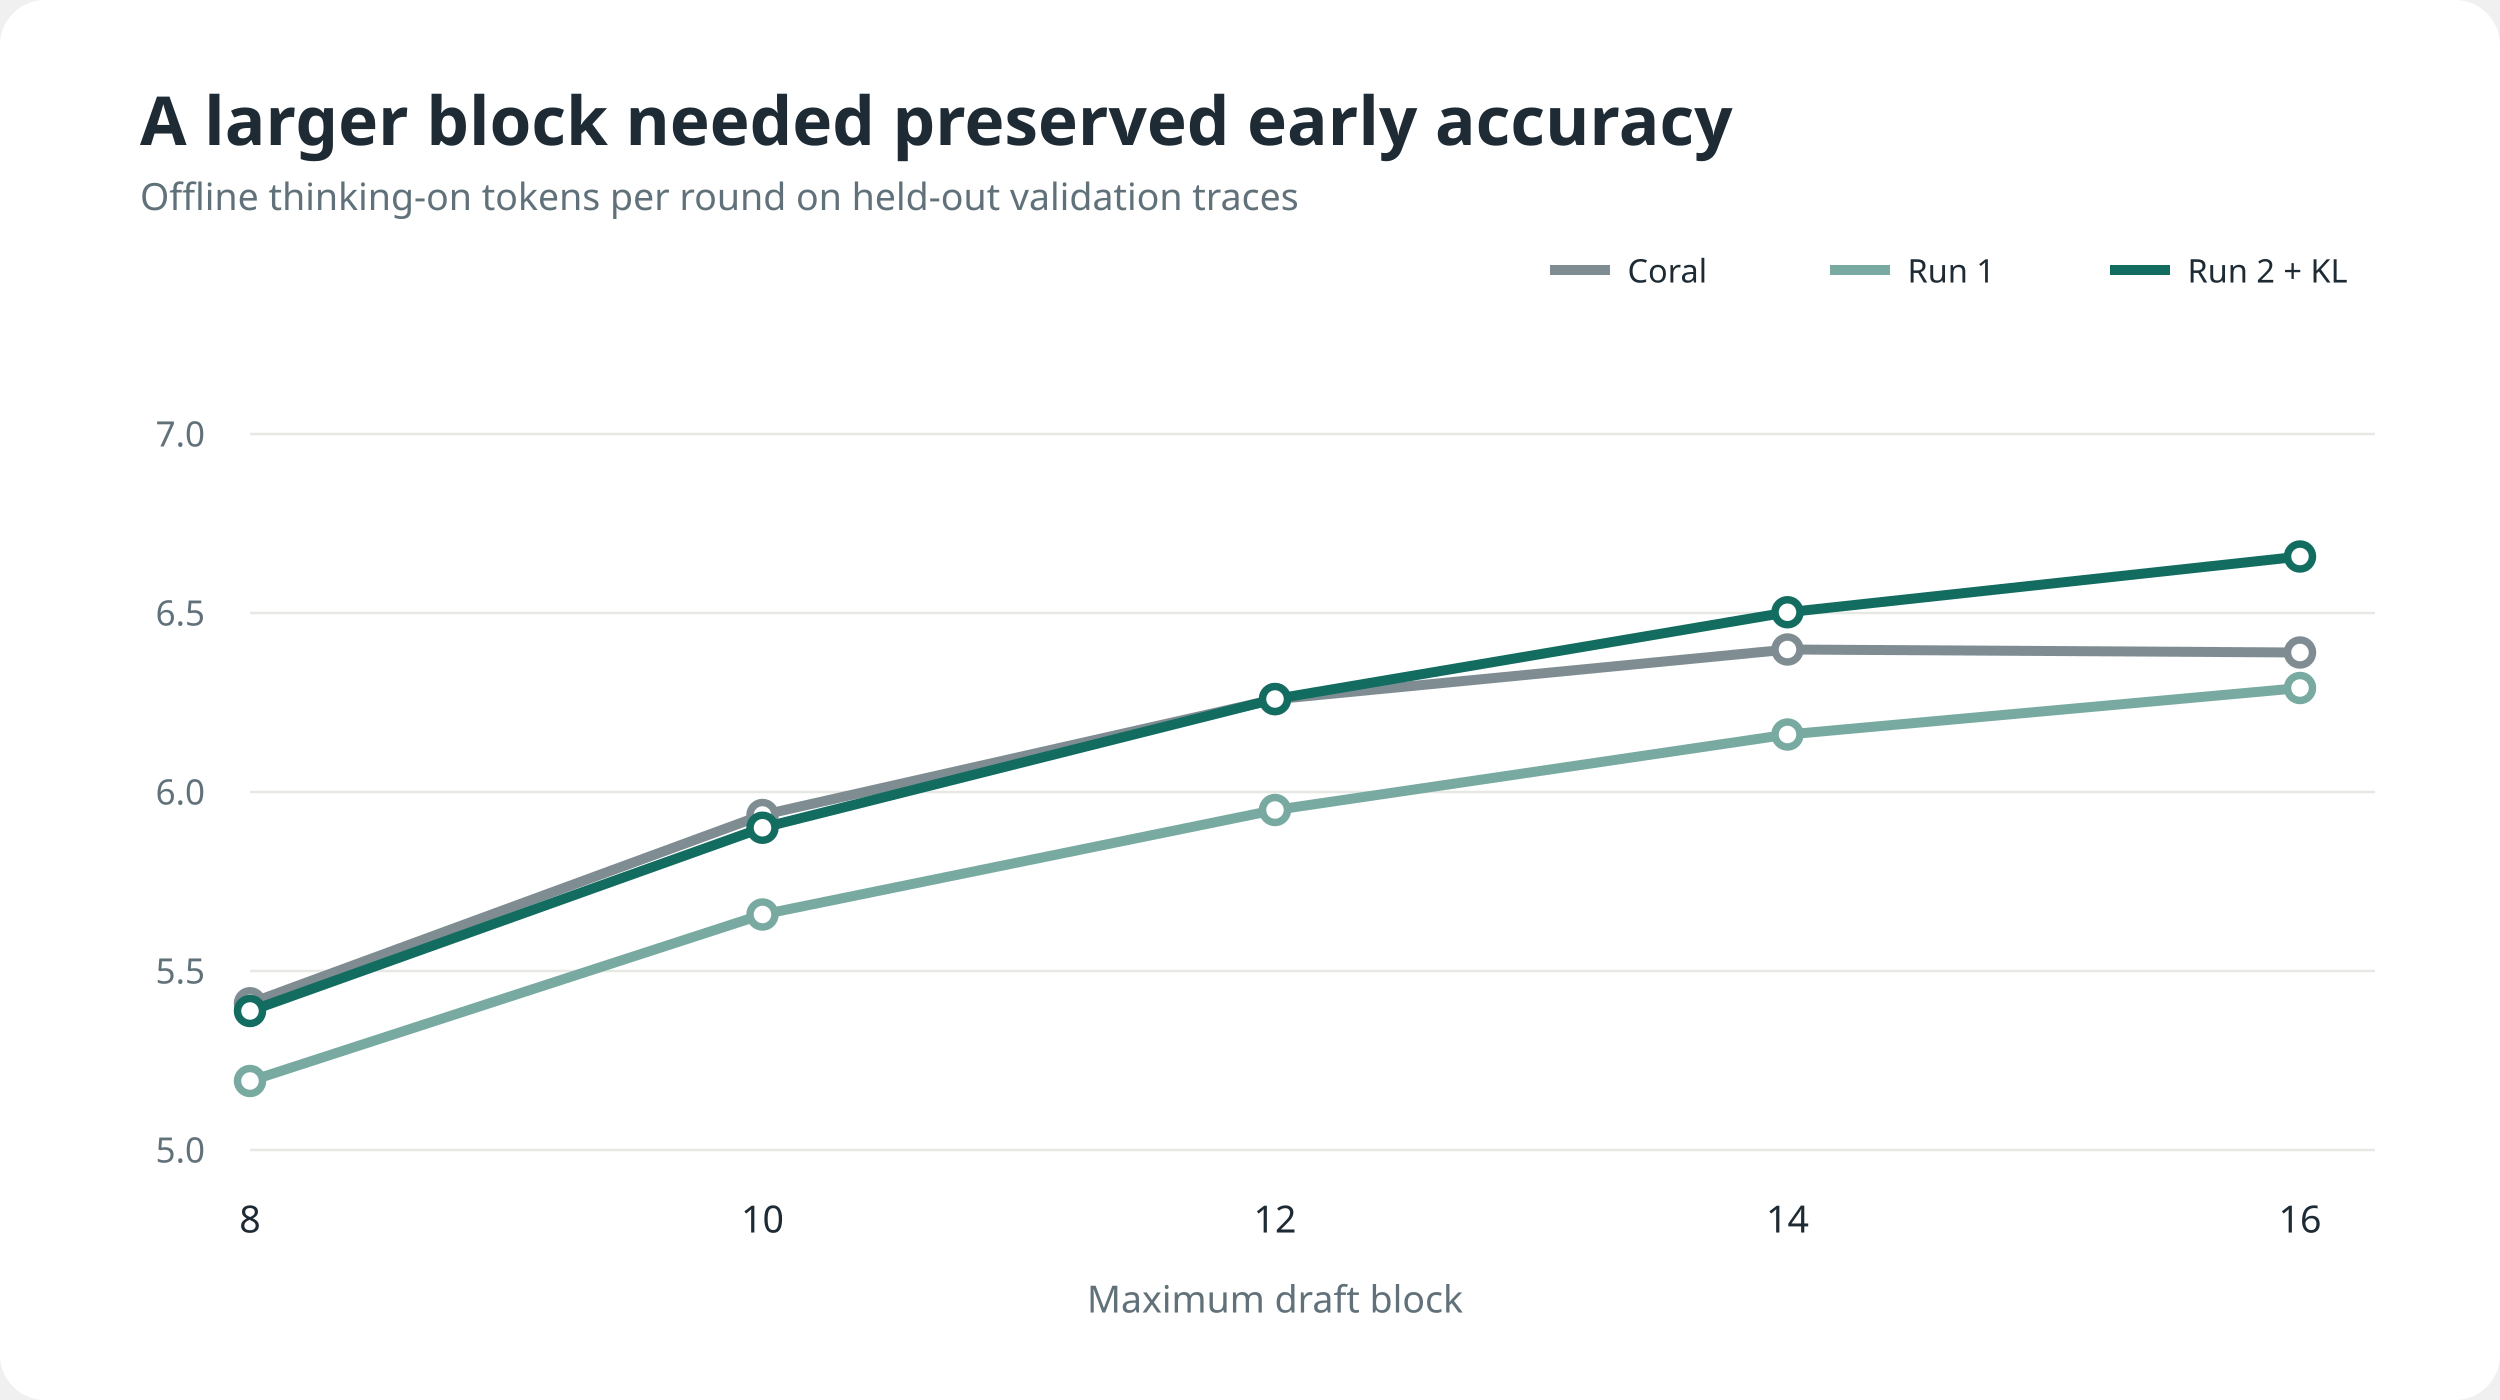
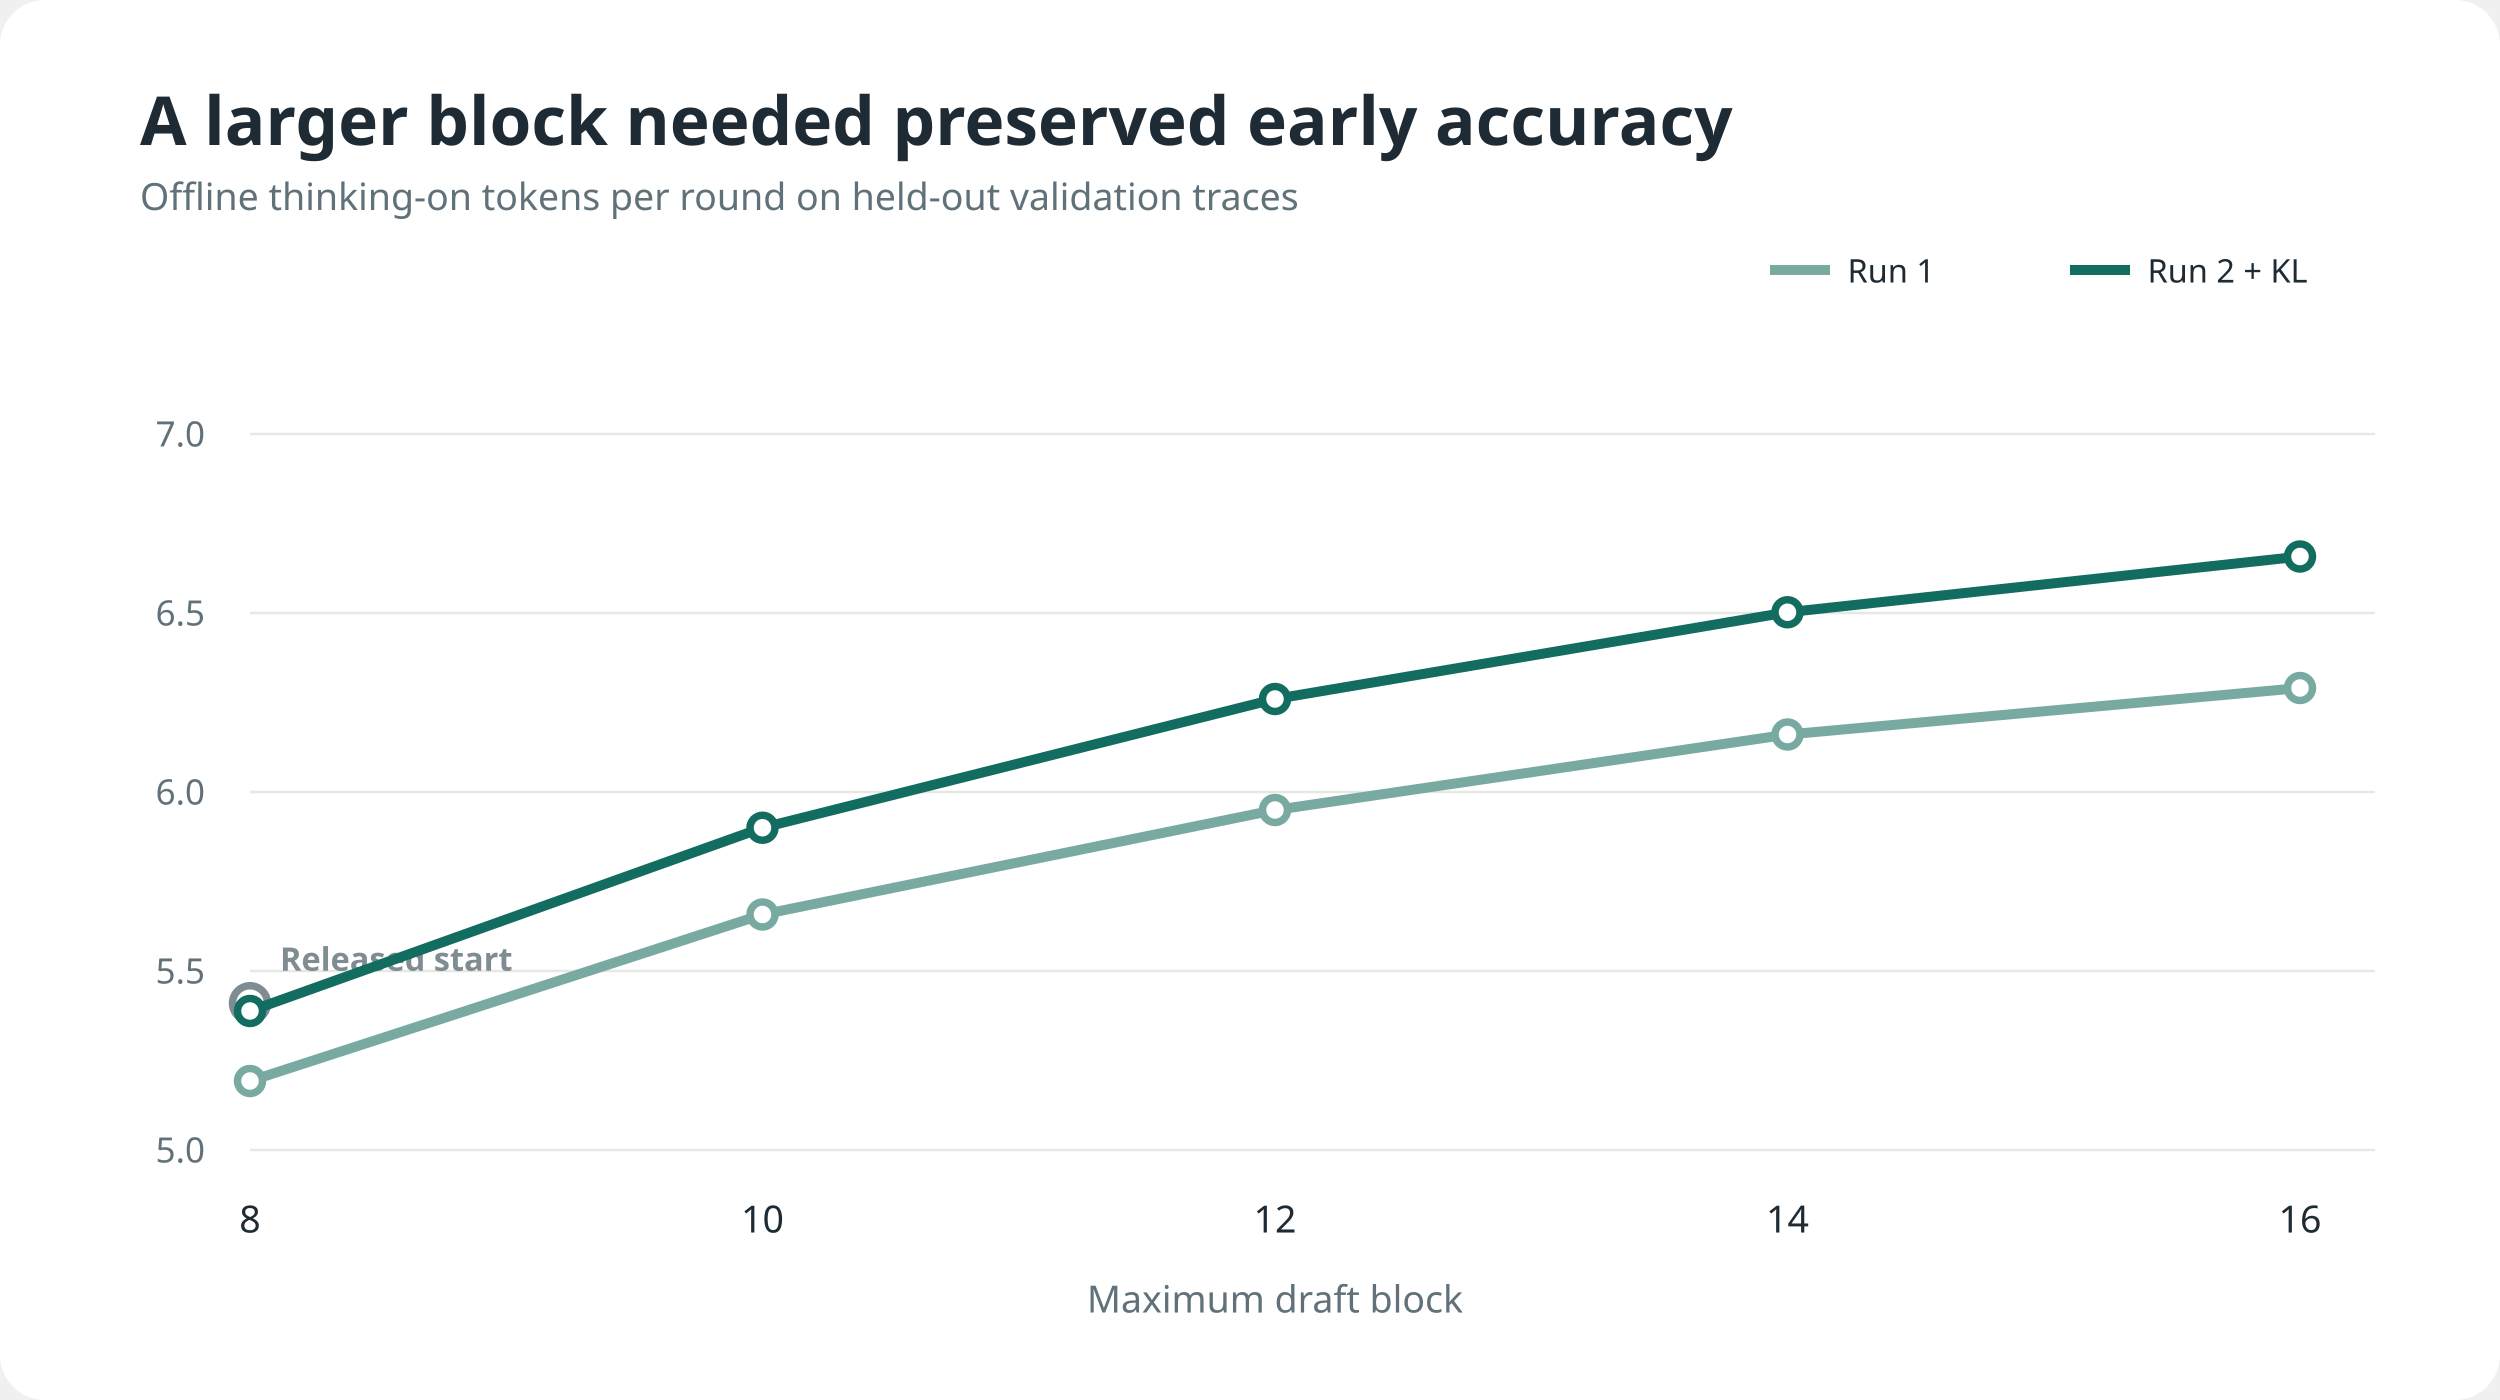
<svg xmlns="http://www.w3.org/2000/svg" width="1000" height="560" viewBox="0 0 1000 560" role="img" aria-labelledby="title desc">
  <rect width="1000" height="560" rx="18" fill="#ffffff" />
  <text x="56" y="58" fill="#1e2b34" font-family="system-ui,sans-serif" font-size="27" font-weight="700">A larger block needed preserved early accuracy</text>
  <text x="56" y="84" fill="#60717a" font-family="system-ui,sans-serif" font-size="15">Offline thinking-on tokens per round on held-out validation traces</text>
  <line x1="100" y1="460.0" x2="950" y2="460.0" stroke="#e6e8e3" />
  <text x="82" y="465.0" text-anchor="end" fill="#60717a" font-family="system-ui" font-size="14">5.0</text>
  <line x1="100" y1="388.4" x2="950" y2="388.4" stroke="#e6e8e3" />
  <text x="82" y="393.4" text-anchor="end" fill="#60717a" font-family="system-ui" font-size="14">5.5</text>
  <line x1="100" y1="316.8" x2="950" y2="316.8" stroke="#e6e8e3" />
  <text x="82" y="321.8" text-anchor="end" fill="#60717a" font-family="system-ui" font-size="14">6.0</text>
  <line x1="100" y1="245.2" x2="950" y2="245.2" stroke="#e6e8e3" />
  <text x="82" y="250.2" text-anchor="end" fill="#60717a" font-family="system-ui" font-size="14">6.5</text>
  <line x1="100" y1="173.6" x2="950" y2="173.6" stroke="#e6e8e3" />
  <text x="82" y="178.6" text-anchor="end" fill="#60717a" font-family="system-ui" font-size="14">7.0</text>
-   <polyline points="100.0,401.3 305.0,326.0 510.0,279.7 715.0,259.8 920.0,261.0" fill="none" stroke="#7f8d93" stroke-width="4" />
-   <circle cx="100.0" cy="401.3" r="5" fill="#ffffff" stroke="#7f8d93" stroke-width="3" />
-   <circle cx="305.0" cy="326.0" r="5" fill="#ffffff" stroke="#7f8d93" stroke-width="3" />
-   <circle cx="510.0" cy="279.7" r="5" fill="#ffffff" stroke="#7f8d93" stroke-width="3" />
-   <circle cx="715.0" cy="259.8" r="5" fill="#ffffff" stroke="#7f8d93" stroke-width="3" />
-   <circle cx="920.0" cy="261.0" r="5" fill="#ffffff" stroke="#7f8d93" stroke-width="3" />
+   <circle cx="100.0" cy="401.3" r="7" fill="#ffffff" stroke="#7f8d93" stroke-width="3" />
+   <text x="112.0" y="388.3" fill="#7f8d93" font-family="system-ui" font-size="13" font-weight="700">Released start</text>
  <polyline points="100.0,432.4 305.0,365.8 510.0,324.0 715.0,293.8 920.0,275.2" fill="none" stroke="#78aaa1" stroke-width="4" />
  <circle cx="100.0" cy="432.4" r="5" fill="#ffffff" stroke="#78aaa1" stroke-width="3" />
  <circle cx="305.0" cy="365.8" r="5" fill="#ffffff" stroke="#78aaa1" stroke-width="3" />
  <circle cx="510.0" cy="324.0" r="5" fill="#ffffff" stroke="#78aaa1" stroke-width="3" />
  <circle cx="715.0" cy="293.8" r="5" fill="#ffffff" stroke="#78aaa1" stroke-width="3" />
  <circle cx="920.0" cy="275.2" r="5" fill="#ffffff" stroke="#78aaa1" stroke-width="3" />
  <polyline points="100.0,404.4 305.0,331.1 510.0,279.6 715.0,244.9 920.0,222.6" fill="none" stroke="#126c60" stroke-width="4" />
  <circle cx="100.0" cy="404.4" r="5" fill="#ffffff" stroke="#126c60" stroke-width="3" />
  <circle cx="305.0" cy="331.1" r="5" fill="#ffffff" stroke="#126c60" stroke-width="3" />
  <circle cx="510.0" cy="279.6" r="5" fill="#ffffff" stroke="#126c60" stroke-width="3" />
  <circle cx="715.0" cy="244.9" r="5" fill="#ffffff" stroke="#126c60" stroke-width="3" />
  <circle cx="920.0" cy="222.6" r="5" fill="#ffffff" stroke="#126c60" stroke-width="3" />
  <text x="100.0" y="493" text-anchor="middle" fill="#1e2b34" font-family="system-ui" font-size="15">8</text>
  <text x="305.0" y="493" text-anchor="middle" fill="#1e2b34" font-family="system-ui" font-size="15">10</text>
  <text x="510.0" y="493" text-anchor="middle" fill="#1e2b34" font-family="system-ui" font-size="15">12</text>
  <text x="715.0" y="493" text-anchor="middle" fill="#1e2b34" font-family="system-ui" font-size="15">14</text>
  <text x="920.0" y="493" text-anchor="middle" fill="#1e2b34" font-family="system-ui" font-size="15">16</text>
  <text x="510" y="525" text-anchor="middle" fill="#60717a" font-family="system-ui" font-size="15">Maximum draft block</text>
-   <line x1="620" y1="108" x2="644" y2="108" stroke="#7f8d93" stroke-width="4" />
-   <text x="651" y="113" fill="#1e2b34" font-family="system-ui" font-size="13">Coral</text>
-   <line x1="732" y1="108" x2="756" y2="108" stroke="#78aaa1" stroke-width="4" />
-   <text x="763" y="113" fill="#1e2b34" font-family="system-ui" font-size="13">Run 1</text>
-   <line x1="844" y1="108" x2="868" y2="108" stroke="#126c60" stroke-width="4" />
-   <text x="875" y="113" fill="#1e2b34" font-family="system-ui" font-size="13">Run 2 + KL</text>
+   <line x1="708" y1="108" x2="732" y2="108" stroke="#78aaa1" stroke-width="4" />
+   <text x="739" y="113" fill="#1e2b34" font-family="system-ui" font-size="13">Run 1</text>
+   <line x1="828" y1="108" x2="852" y2="108" stroke="#126c60" stroke-width="4" />
+   <text x="859" y="113" fill="#1e2b34" font-family="system-ui" font-size="13">Run 2 + KL</text>
</svg>
